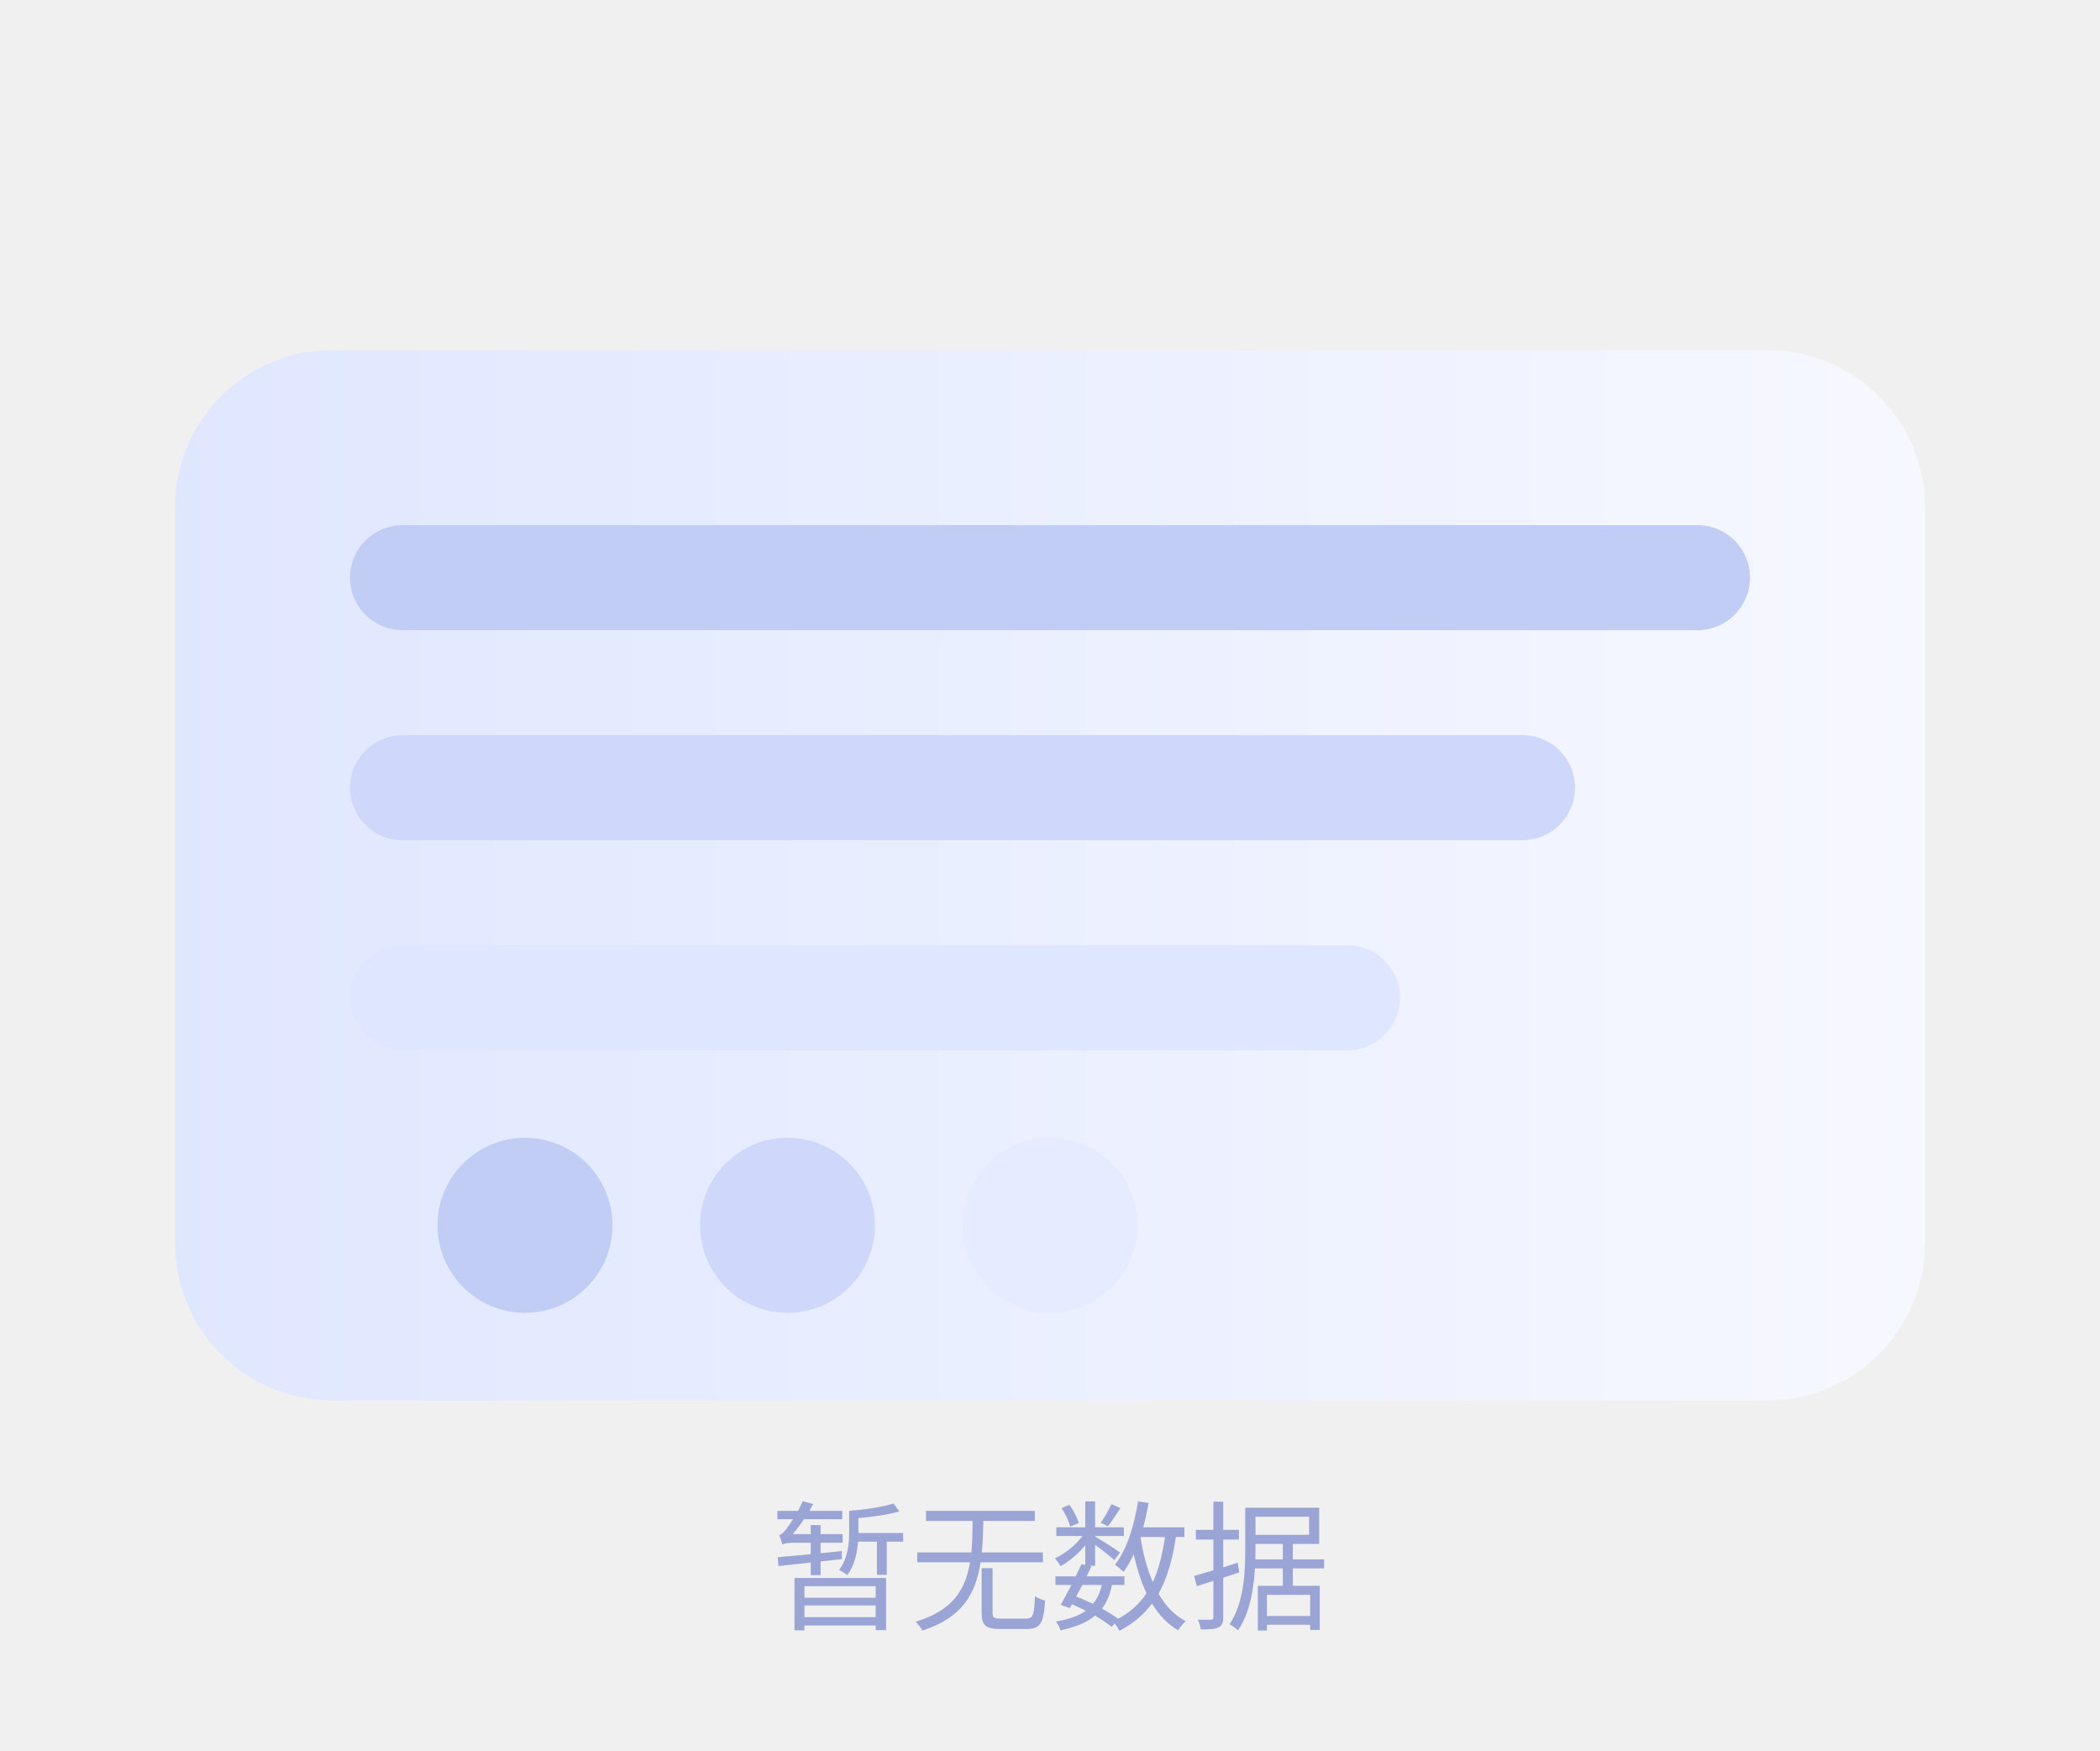
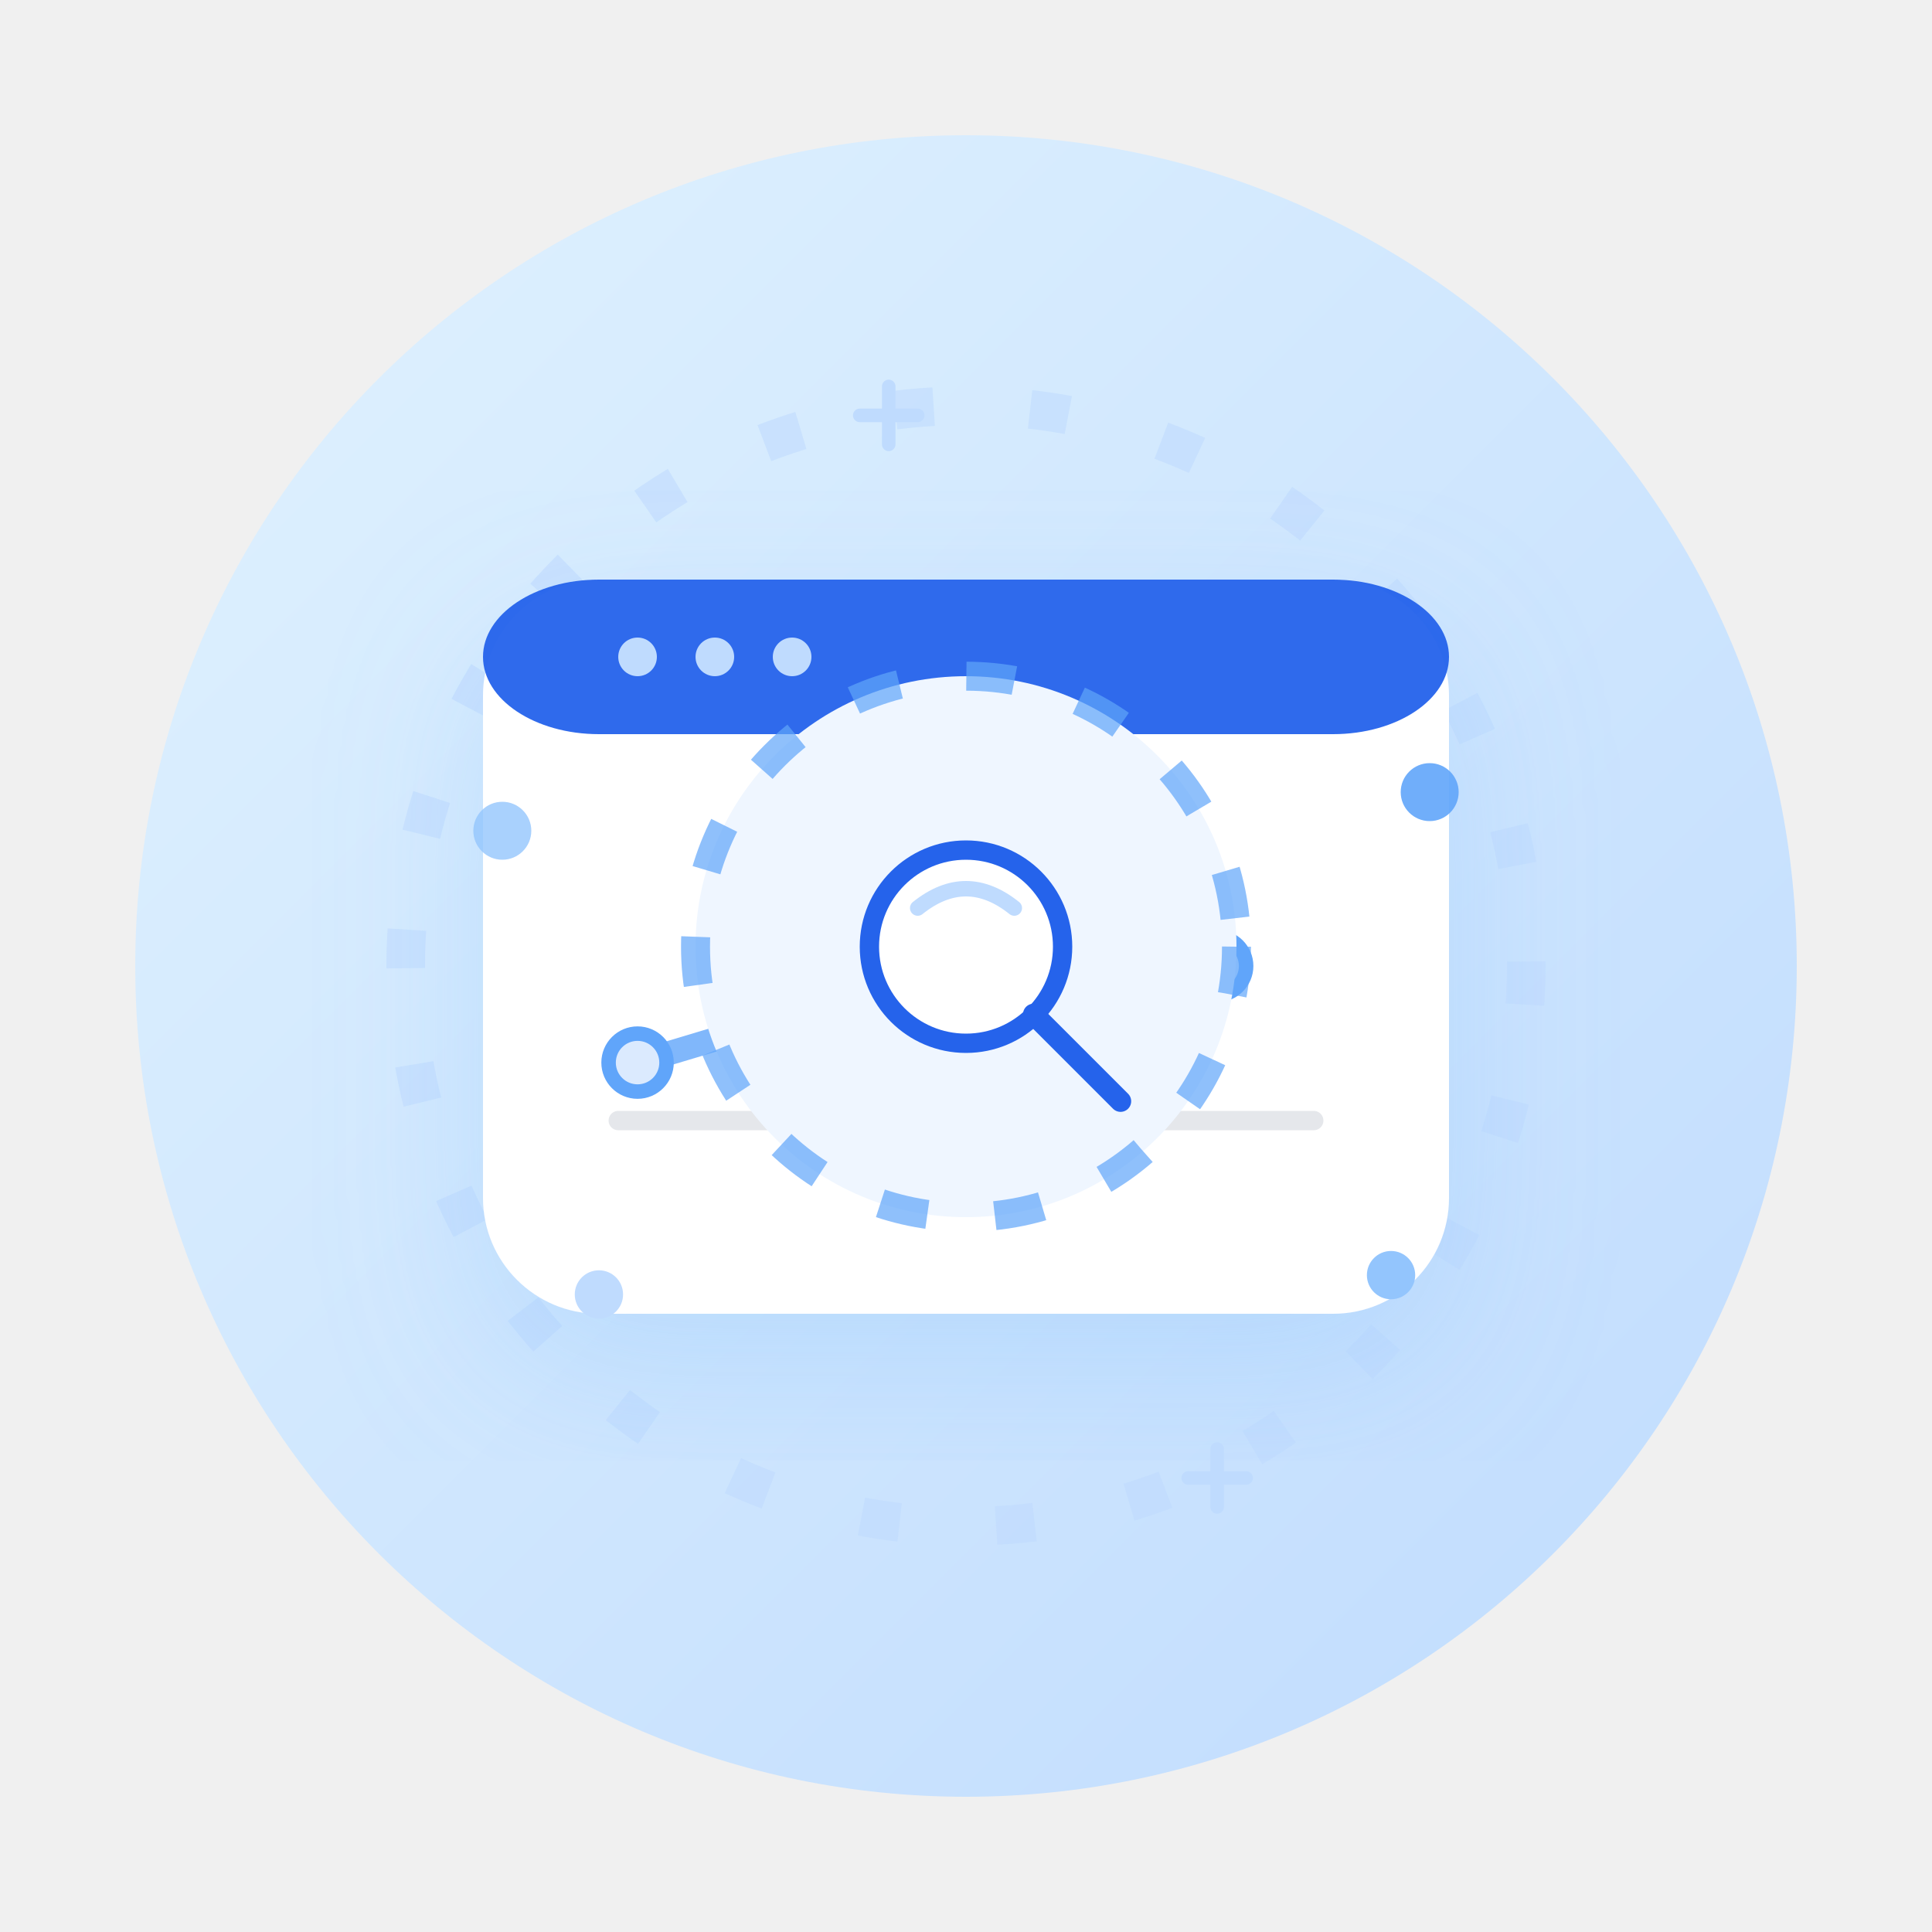
- <svg xmlns="http://www.w3.org/2000/svg" width="240" height="200" viewBox="0 0 240 200">
+ <svg xmlns="http://www.w3.org/2000/svg" viewBox="0 0 200 200" width="200" height="200">
  <defs>
-     <linearGradient id="emptyGradient" x1="0%" y1="0%" x2="100%" y2="0%">
-       <stop offset="0%" stop-color="#dfe7ff" />
-       <stop offset="100%" stop-color="#f7f8ff" />
+     <linearGradient id="bgGrad" x1="0%" y1="0%" x2="100%" y2="100%">
+       <stop offset="0%" stop-color="#e0f2fe" />
+       <stop offset="100%" stop-color="#bfdbfe" />
    </linearGradient>
+     <filter id="cardShadow" x="-20%" y="-20%" width="140%" height="140%">
+       <feDropShadow dx="0" dy="6" stdDeviation="8" flood-color="#93c5fd" flood-opacity="0.35" />
+     </filter>
+     <mask id="dashedCircleMask">
+       <rect x="0" y="0" width="200" height="200" fill="black" />
+       <circle cx="100" cy="100" r="48" fill="none" stroke="white" stroke-width="6" stroke-dasharray="6 10" />
+     </mask>
  </defs>
-   <rect x="20" y="40" width="200" height="120" rx="18" fill="url(#emptyGradient)" />
-   <rect x="40" y="60" width="160" height="12" rx="6" fill="#c2cdf5" />
-   <rect x="40" y="84" width="140" height="12" rx="6" fill="#cfd8fb" />
-   <rect x="40" y="108" width="120" height="12" rx="6" fill="#dfe6ff" />
-   <circle cx="60" cy="140" r="10" fill="#c2cdf5" />
-   <circle cx="90" cy="140" r="10" fill="#cfd8fb" />
-   <circle cx="120" cy="140" r="10" fill="#e5ecff" />
-   <text x="120" y="185" text-anchor="middle" font-size="16" fill="#9aa5d6" font-family="'PingFang SC', 'Microsoft YaHei', Arial">暂无数据</text>
+   <circle cx="100" cy="100" r="86" fill="url(#bgGrad)" />
+   <circle cx="100" cy="100" r="58" fill="none" stroke="#bfdbfe" stroke-width="4" stroke-dasharray="4 10" opacity="0.6" />
+   <g filter="url(#cardShadow)">
+     <rect x="50" y="60" width="100" height="76" rx="12" fill="#ffffff" />
+   </g>
+   <rect x="50" y="60" width="100" height="16" rx="12" fill="#2563eb" opacity="0.95" />
+   <circle cx="66" cy="68" r="2" fill="#bfdbfe" />
+   <circle cx="74" cy="68" r="2" fill="#bfdbfe" />
+   <circle cx="82" cy="68" r="2" fill="#bfdbfe" />
+   <line x1="64" y1="116" x2="136" y2="116" stroke="#e5e7eb" stroke-width="2" stroke-linecap="round" />
+   <polyline points="66,110 86,104 106,108 126,100" fill="none" stroke="#60a5fa" stroke-width="2.5" stroke-linecap="round" stroke-linejoin="round" opacity="0.8" />
+   <circle cx="66" cy="110" r="3" fill="#dbeafe" stroke="#60a5fa" stroke-width="1.5" />
+   <circle cx="86" cy="104" r="3" fill="#dbeafe" stroke="#60a5fa" stroke-width="1.5" />
+   <circle cx="106" cy="108" r="3" fill="#dbeafe" stroke="#60a5fa" stroke-width="1.5" />
+   <circle cx="126" cy="100" r="3" fill="#dbeafe" stroke="#60a5fa" stroke-width="1.5" />
+   <circle cx="100" cy="98" r="28" fill="#eff6ff" />
+   <circle cx="100" cy="98" r="28" fill="none" stroke="#60a5fa" stroke-width="3" stroke-dasharray="5 7" opacity="0.7" />
+   <g transform="translate(100 98)">
+     <circle r="10" fill="#ffffff" stroke="#2563eb" stroke-width="2" />
+     <line x1="7" y1="7" x2="16" y2="16" stroke="#2563eb" stroke-width="2.2" stroke-linecap="round" />
+     <path d="M -5 -4 Q 0 -8 5 -4" fill="none" stroke="#bfdbfe" stroke-width="1.6" stroke-linecap="round" />
+   </g>
+   <circle cx="52" cy="86" r="3" fill="#93c5fd" opacity="0.8" />
+   <circle cx="148" cy="82" r="3" fill="#60a5fa" opacity="0.9" />
+   <circle cx="62" cy="134" r="2.5" fill="#bfdbfe" />
+   <circle cx="144" cy="132" r="2.5" fill="#93c5fd" />
+   <g stroke="#bfdbfe" stroke-width="1.4" stroke-linecap="round">
+     <line x1="92" y1="40" x2="92" y2="46" />
+     <line x1="89" y1="43" x2="95" y2="43" />
+     <line x1="126" y1="150" x2="126" y2="156" />
+     <line x1="123" y1="153" x2="129" y2="153" />
+   </g>
</svg>
